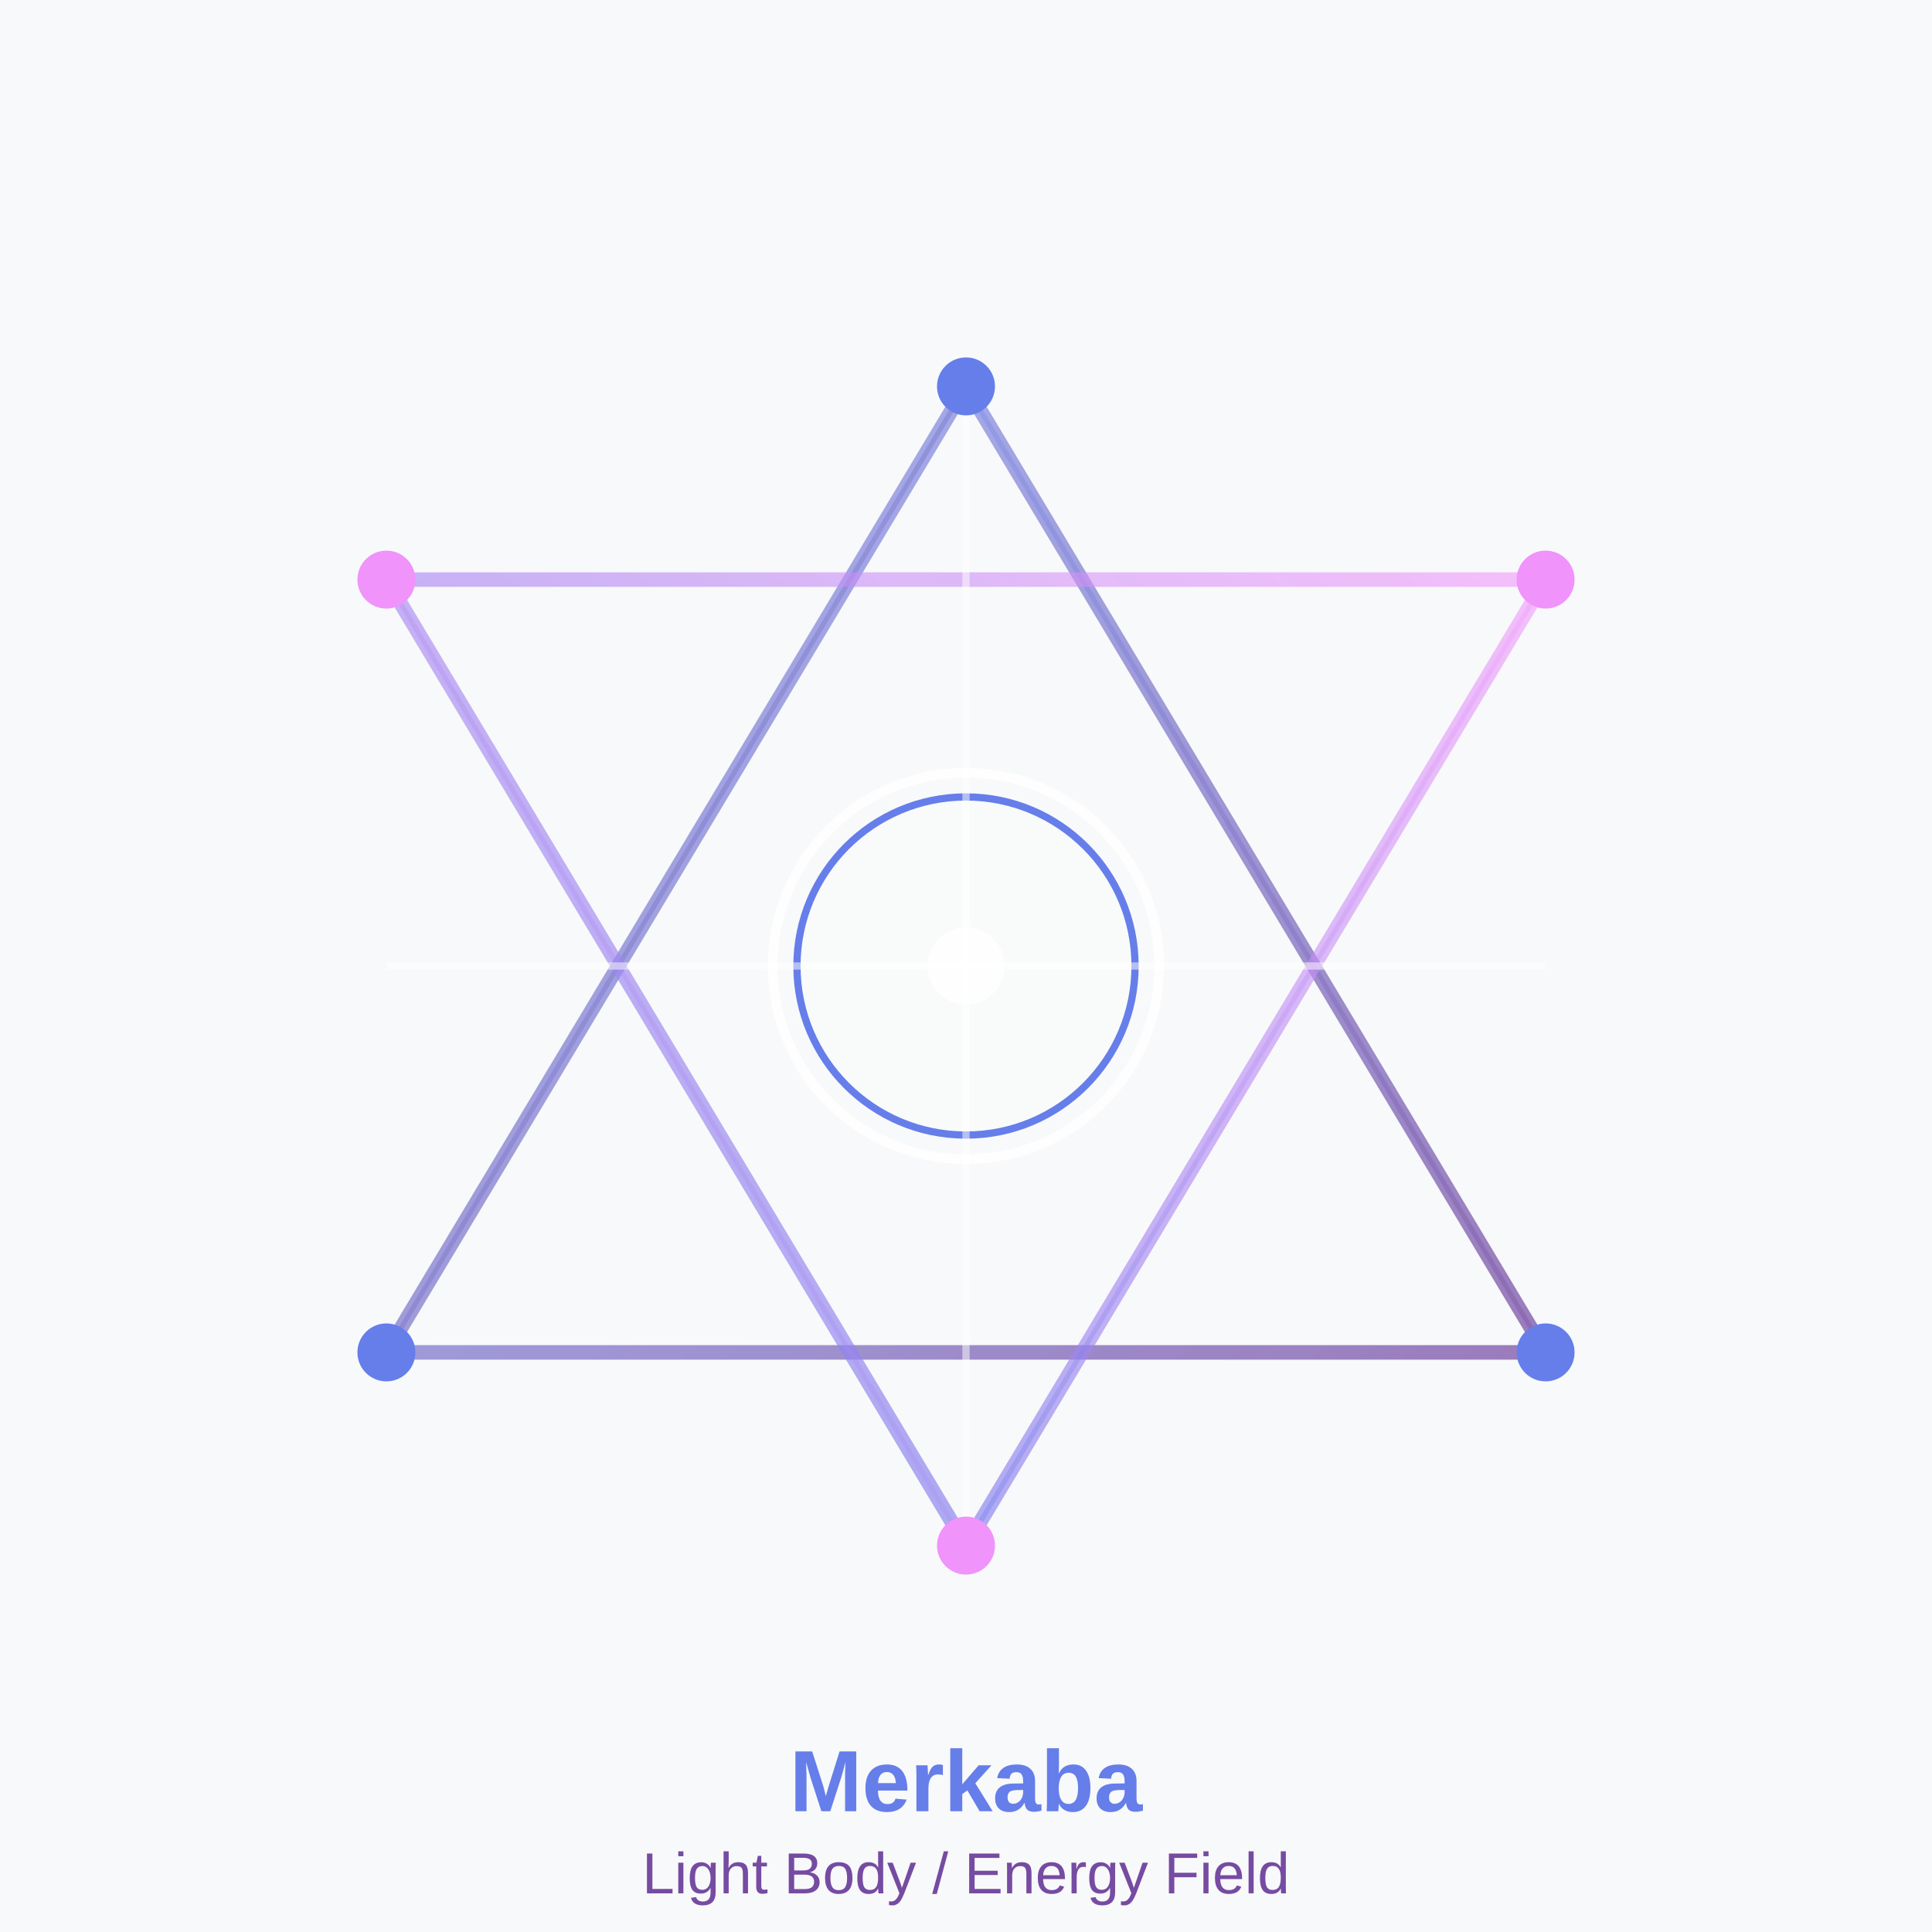
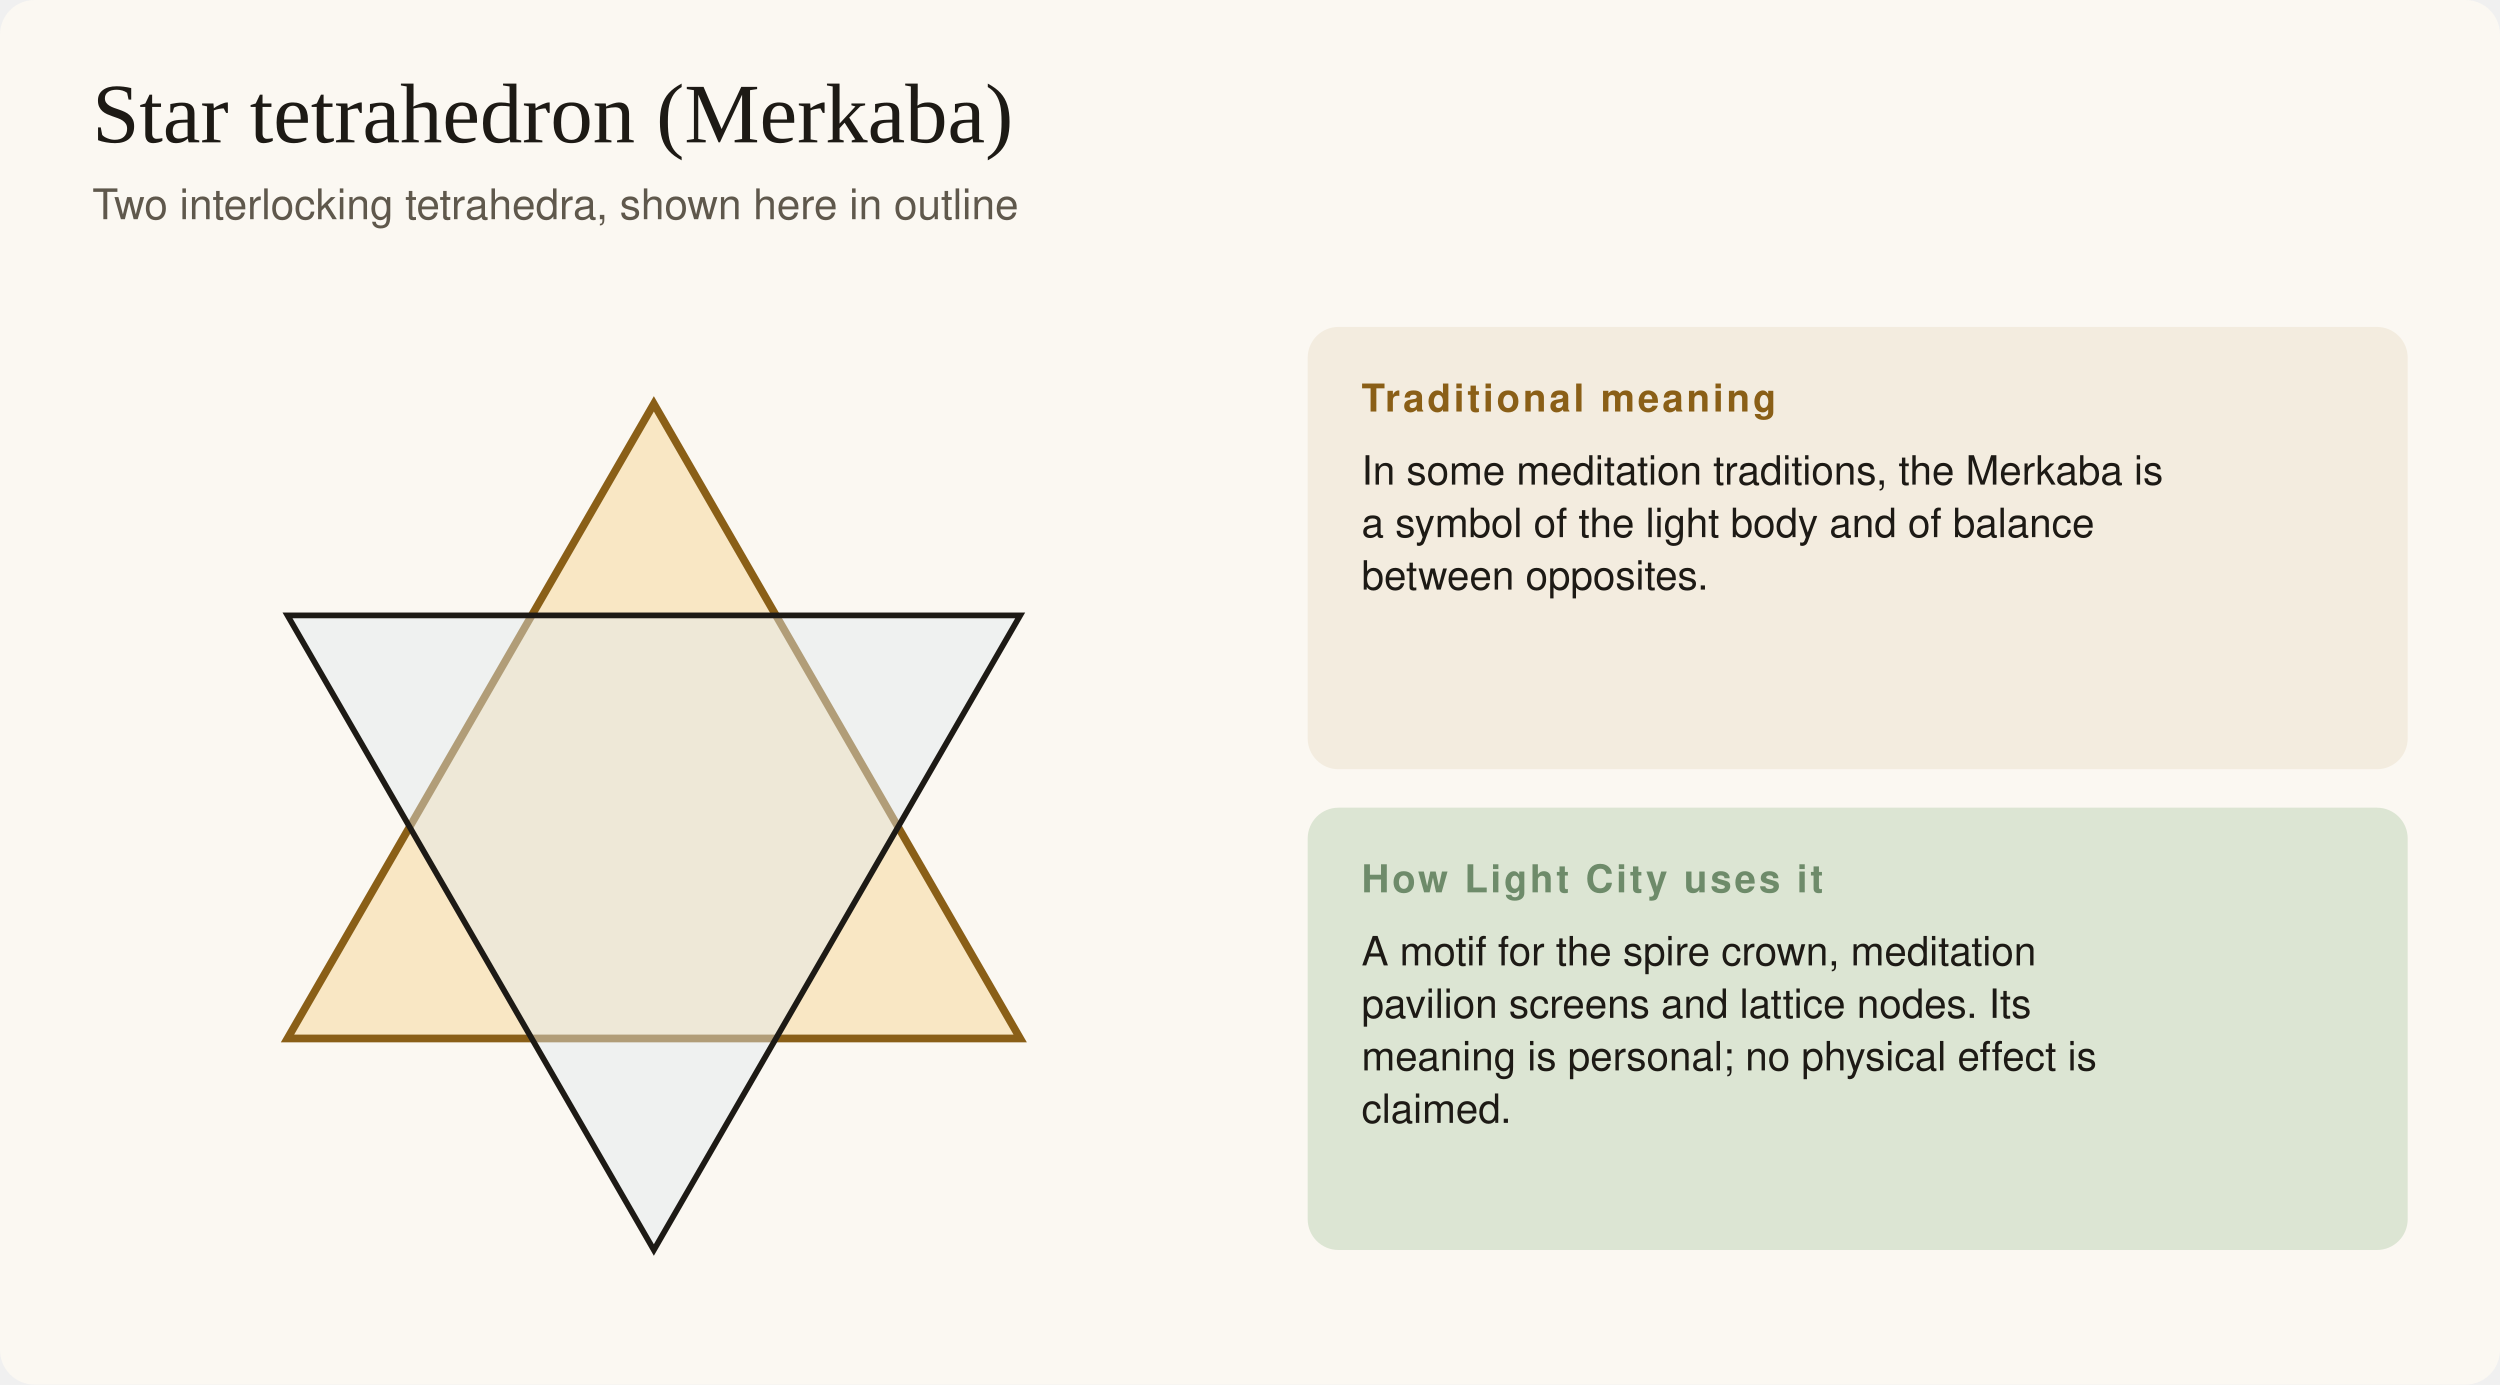
- <svg xmlns="http://www.w3.org/2000/svg" viewBox="0 0 400 400" width="400" height="400">
-   <defs>
-     <linearGradient id="merkGrad1" x1="0%" y1="0%" x2="100%" y2="100%">
-       <stop offset="0%" style="stop-color:#667eea;stop-opacity:0.7" />
-       <stop offset="100%" style="stop-color:#764ba2;stop-opacity:0.9" />
-     </linearGradient>
-     <linearGradient id="merkGrad2" x1="100%" y1="0%" x2="0%" y2="100%">
-       <stop offset="0%" style="stop-color:#f093fb;stop-opacity:0.7" />
-       <stop offset="100%" style="stop-color:#667eea;stop-opacity:0.9" />
-     </linearGradient>
-   </defs>
-   <rect width="400" height="400" fill="#f8f9fa" />
-   <polygon points="200,80 320,280 80,280" fill="none" stroke="url(#merkGrad1)" stroke-width="3" opacity="0.8" />
-   <line x1="200" y1="80" x2="80" y2="280" stroke="url(#merkGrad1)" stroke-width="1" opacity="0.4" />
-   <line x1="200" y1="80" x2="320" y2="280" stroke="url(#merkGrad1)" stroke-width="1" opacity="0.4" />
-   <line x1="80" y1="280" x2="320" y2="280" stroke="url(#merkGrad1)" stroke-width="1" opacity="0.4" />
-   <polygon points="200,320 80,120 320,120" fill="none" stroke="url(#merkGrad2)" stroke-width="3" opacity="0.8" />
-   <line x1="200" y1="320" x2="80" y2="120" stroke="url(#merkGrad2)" stroke-width="1" opacity="0.4" />
-   <line x1="200" y1="320" x2="320" y2="120" stroke="url(#merkGrad2)" stroke-width="1" opacity="0.4" />
-   <line x1="80" y1="120" x2="320" y2="120" stroke="url(#merkGrad2)" stroke-width="1" opacity="0.4" />
-   <circle cx="200" cy="200" r="40" fill="none" stroke="#ffffff" stroke-width="2" opacity="0.9" />
-   <circle cx="200" cy="200" r="35" fill="rgba(255,255,255,0.1)" stroke="#667eea" stroke-width="1.5" />
-   <line x1="200" y1="80" x2="200" y2="320" stroke="#ffffff" stroke-width="1.5" opacity="0.5" />
-   <line x1="80" y1="200" x2="320" y2="200" stroke="#ffffff" stroke-width="1.5" opacity="0.5" />
-   <circle cx="200" cy="80" r="6" fill="#667eea" />
-   <circle cx="200" cy="320" r="6" fill="#f093fb" />
-   <circle cx="80" cy="120" r="6" fill="#f093fb" />
-   <circle cx="320" cy="120" r="6" fill="#f093fb" />
-   <circle cx="80" cy="280" r="6" fill="#667eea" />
-   <circle cx="320" cy="280" r="6" fill="#667eea" />
-   <circle cx="200" cy="200" r="8" fill="#ffffff" opacity="0.8" />
-   <text x="200" y="375" font-family="Arial, sans-serif" font-size="18" fill="#667eea" text-anchor="middle" font-weight="bold">Merkaba</text>
-   <text x="200" y="392" font-family="Arial, sans-serif" font-size="12" fill="#764ba2" text-anchor="middle">Light Body / Energy Field</text>
+ <svg xmlns="http://www.w3.org/2000/svg" viewBox="0 0 1300 720" width="1300" height="720" role="img" aria-label="Star tetrahedron (Merkaba)">
+   <rect width="1300" height="720" rx="18" fill="#FBF8F2" />
+   <text x="48" y="74" font-family="Georgia, 'Times New Roman', serif" font-size="44" font-weight="400" fill="#1D1A15" text-anchor="start">Star tetrahedron (Merkaba)</text>
+   <text x="48" y="114" font-family="'Helvetica Neue', Helvetica, Arial, sans-serif" font-size="22" font-weight="400" fill="#5F584C" text-anchor="start">Two interlocking tetrahedra, shown here in outline</text>
+   <polygon points="340.0,210.0 530.5,540.0 149.5,540.0" fill="#F6D38C" fill-opacity=".45" stroke="#8A5F17" stroke-width="4" />
+   <polygon points="340.0,650.0 530.5,320.0 149.5,320.0" fill="#E1EAEE" fill-opacity=".45" stroke="#1D1A15" stroke-width="3" />
+   <rect x="680" y="170" width="572" height="230" rx="16" fill="#F3ECDF" />
+   <text x="708" y="214" font-family="'Helvetica Neue', Helvetica, Arial, sans-serif" font-size="20" font-weight="700" fill="#8A5F17" text-anchor="start" letter-spacing="1.5">Traditional meaning</text>
+   <text x="708" y="252.0" font-family="'Helvetica Neue', Helvetica, Arial, sans-serif" font-size="21" font-weight="400" fill="#1D1A15" text-anchor="start">In some meditation traditions, the Merkaba is</text>
+   <text x="708" y="279.3" font-family="'Helvetica Neue', Helvetica, Arial, sans-serif" font-size="21" font-weight="400" fill="#1D1A15" text-anchor="start">a symbol of the light body and of balance</text>
+   <text x="708" y="306.6" font-family="'Helvetica Neue', Helvetica, Arial, sans-serif" font-size="21" font-weight="400" fill="#1D1A15" text-anchor="start">between opposites.</text>
+   <rect x="680" y="420" width="572" height="230" rx="16" fill="#DCE5D3" />
+   <text x="708" y="464" font-family="'Helvetica Neue', Helvetica, Arial, sans-serif" font-size="20" font-weight="700" fill="#6E8B6A" text-anchor="start" letter-spacing="1.5">How Light City uses it</text>
+   <text x="708" y="502.0" font-family="'Helvetica Neue', Helvetica, Arial, sans-serif" font-size="21" font-weight="400" fill="#1D1A15" text-anchor="start">A motif for the spire crown, meditation</text>
+   <text x="708" y="529.3" font-family="'Helvetica Neue', Helvetica, Arial, sans-serif" font-size="21" font-weight="400" fill="#1D1A15" text-anchor="start">pavilion screens and lattice nodes. Its</text>
+   <text x="708" y="556.6" font-family="'Helvetica Neue', Helvetica, Arial, sans-serif" font-size="21" font-weight="400" fill="#1D1A15" text-anchor="start">meaning is personal; no physical effect is</text>
+   <text x="708" y="583.9" font-family="'Helvetica Neue', Helvetica, Arial, sans-serif" font-size="21" font-weight="400" fill="#1D1A15" text-anchor="start">claimed.</text>
</svg>
